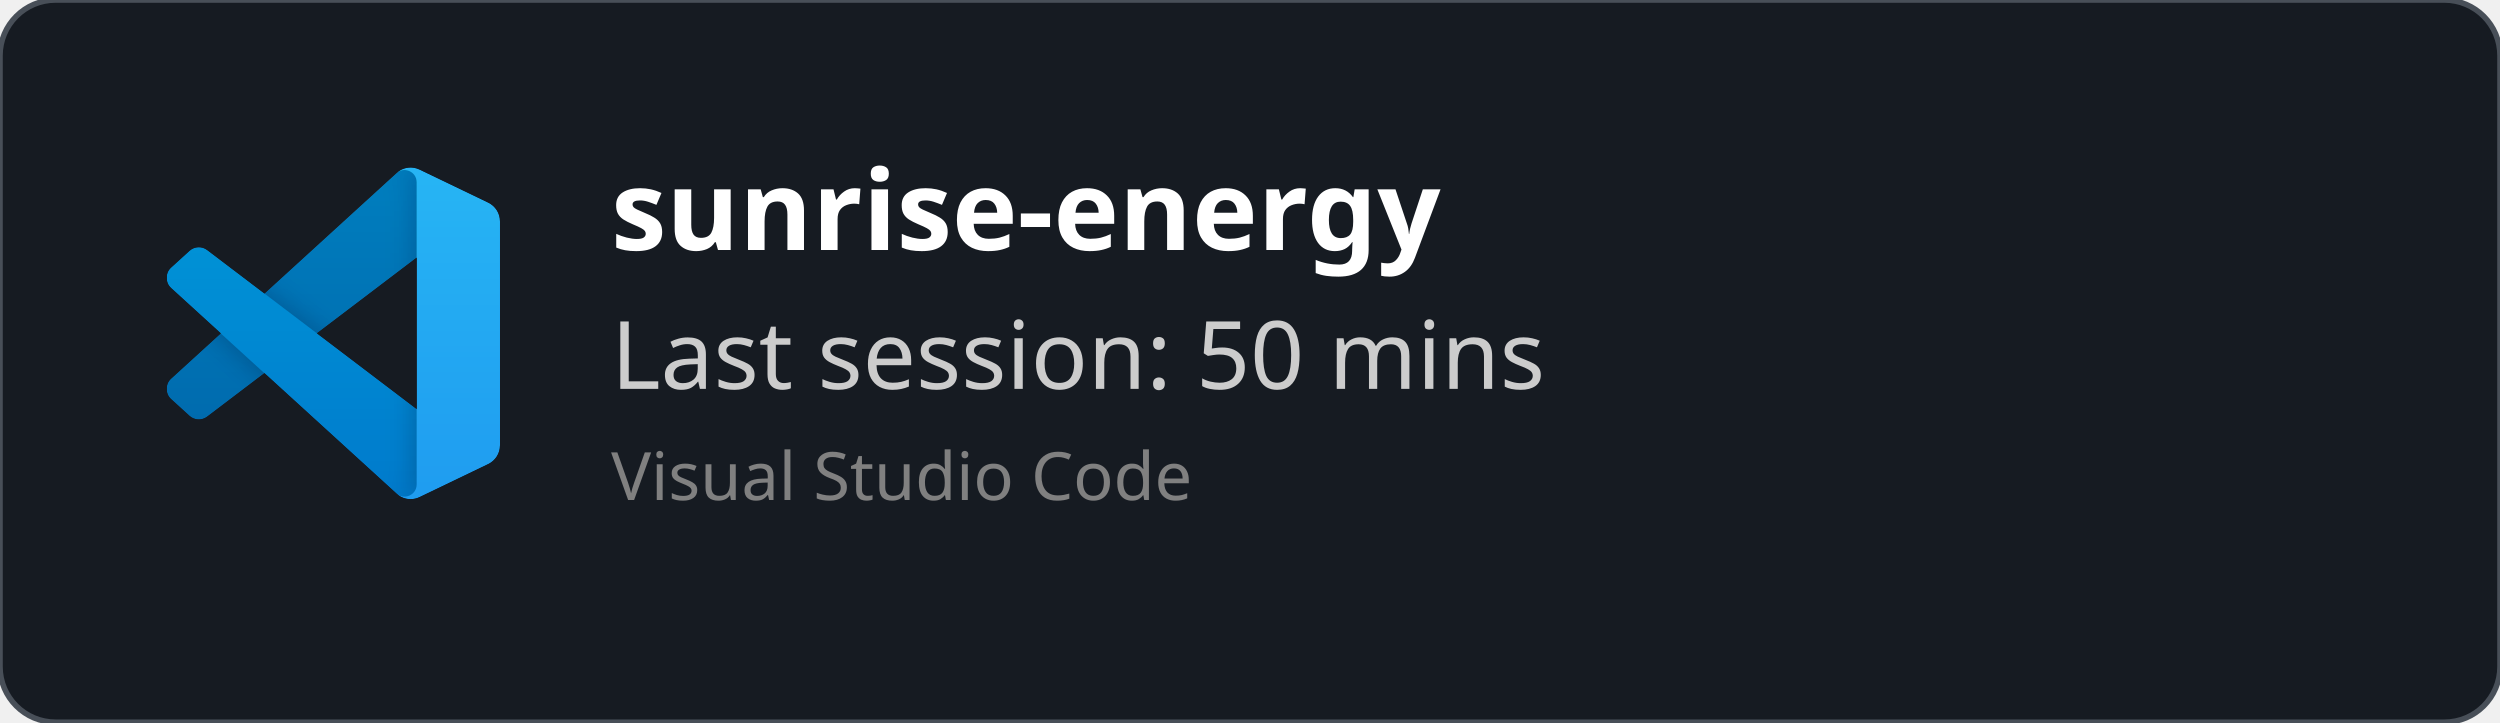
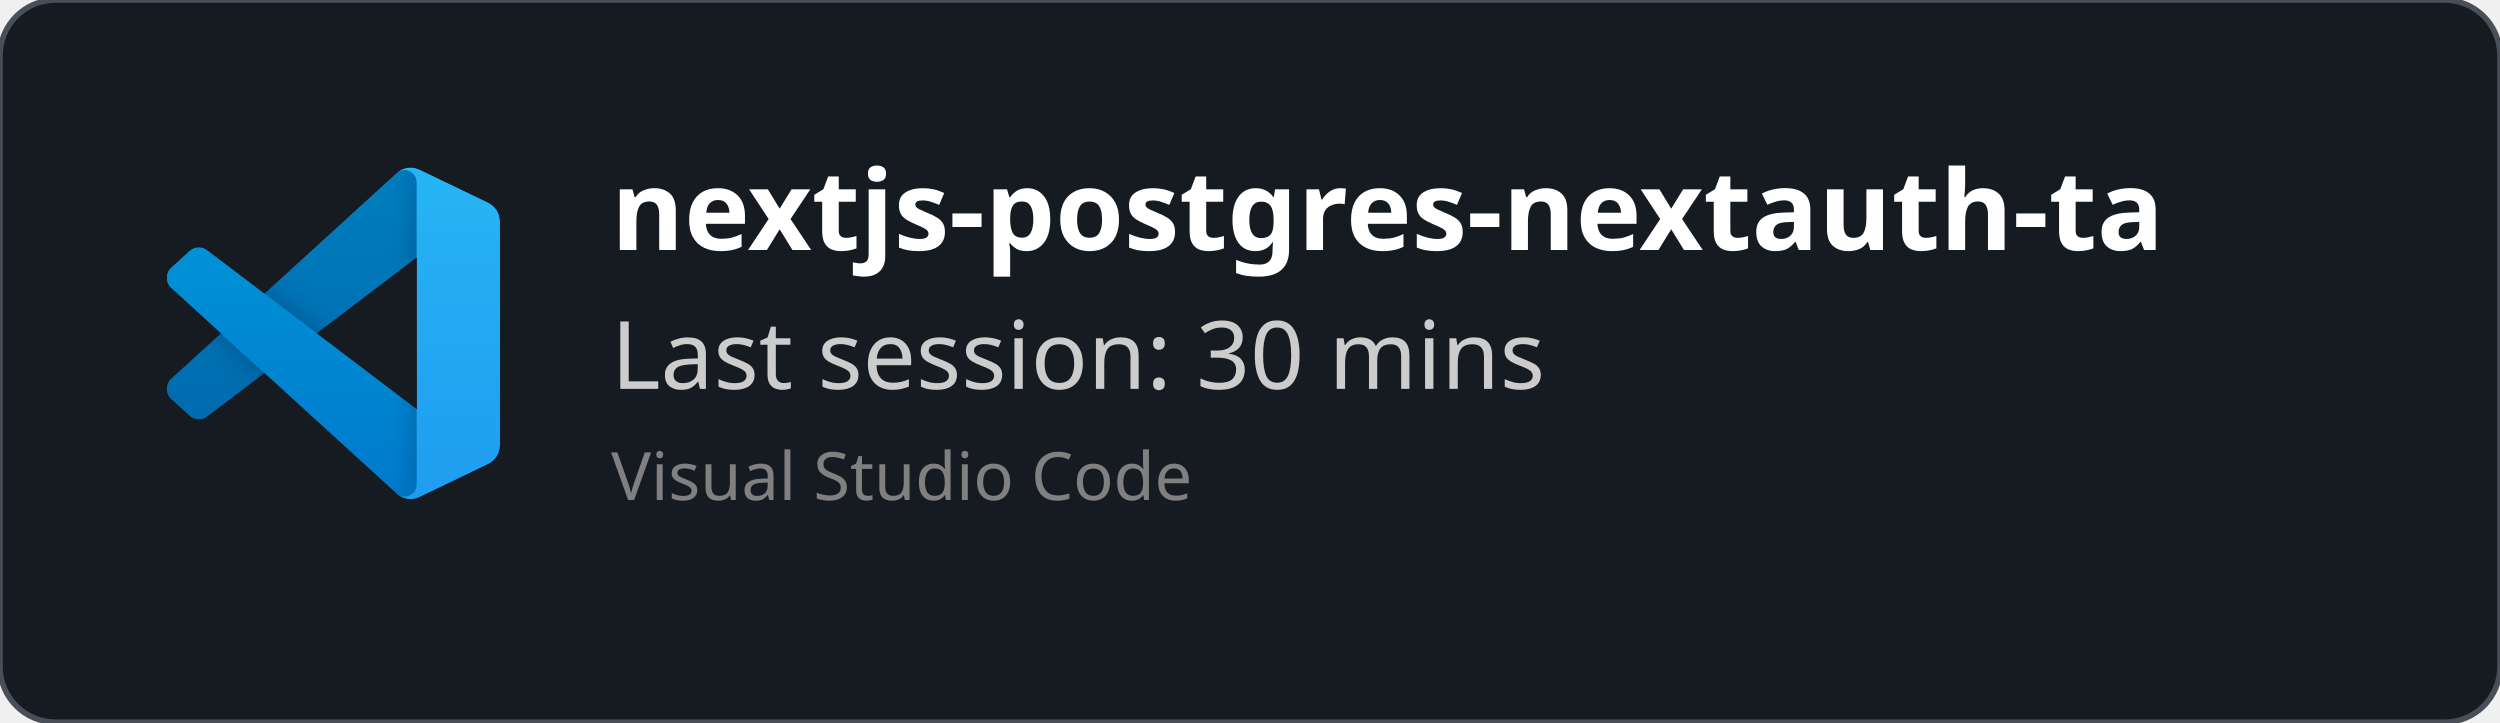
<svg xmlns="http://www.w3.org/2000/svg" width="450" height="130" viewBox="0 0 450 130" fill="none" role="img">
  <style>
    *{
        font-family: 'Segoe UI', Ubuntu, monospace
    }
    </style>
  <defs>
    <clipPath id="horizontalClip" x="20" y="20" width="500" height="200">
      <rect x="90" y="20" width="300" height="50" />
    </clipPath>
  </defs>
  <rect width="450" height="130" fill="rgba(22,27,34)" stroke="#484f58" stroke-width="1" fill-opacity="1" stroke-opacity="1" x="0" y="0" rx="10px" ry="10px">
    </rect>
  <svg width="60" height="60" x="30" y="30" viewBox="0 0 100 100" fill="none" id="vscode">
    <mask id="mask0" mask-type="alpha" maskUnits="userSpaceOnUse" x="0" y="0" width="100" height="100">
      <path fill-rule="evenodd" clip-rule="evenodd" d="M70.912 99.317C72.487 99.931 74.283 99.891 75.873 99.126L96.461 89.22C98.624 88.179 100 85.989 100 83.587V16.413C100 14.011 98.624 11.822 96.461 10.781L75.873 0.874C73.786 -0.13 71.345 0.116 69.513 1.447C69.252 1.637 69.003 1.849 68.769 2.083L29.355 38.041L12.187 25.01C10.589 23.797 8.354 23.896 6.869 25.246L1.363 30.255C-0.453 31.906 -0.455 34.763 1.359 36.417L16.247 50L1.359 63.583C-0.455 65.237 -0.453 68.094 1.363 69.745L6.869 74.754C8.354 76.104 10.589 76.204 12.187 74.99L29.355 61.959L68.769 97.917C69.392 98.541 70.125 99.01 70.912 99.317ZM75.015 27.299L45.109 50L75.015 72.701V27.299Z" fill="white" />
    </mask>
    <g mask="url(#mask0)">
      <path d="M96.461 10.796L75.857 0.876C73.472 -0.273 70.622 0.212 68.75 2.083L1.299 63.583C-0.516 65.237 -0.514 68.094 1.303 69.745L6.813 74.754C8.298 76.104 10.535 76.204 12.134 74.99L93.361 13.37C96.086 11.303 100 13.246 100 16.667V16.427C100 14.027 98.625 11.838 96.461 10.796Z" fill="#0065A9" />
      <g filter="url(#filter0_d)">
        <path d="M96.461 89.204L75.857 99.124C73.472 100.273 70.622 99.788 68.75 97.917L1.299 36.417C-0.516 34.763 -0.514 31.906 1.303 30.255L6.813 25.246C8.298 23.896 10.535 23.796 12.134 25.009L93.361 86.63C96.086 88.697 100 86.754 100 83.333V83.573C100 85.974 98.625 88.162 96.461 89.204Z" fill="#007ACC" />
      </g>
      <g filter="url(#filter1_d)">
        <path d="M75.858 99.126C73.472 100.274 70.622 99.788 68.75 97.917C71.056 100.223 75 98.59 75 95.328V4.672C75 1.41 71.056 -0.223 68.75 2.083C70.622 0.211 73.472 -0.274 75.858 0.874L96.459 10.781C98.623 11.822 100 14.011 100 16.413V83.587C100 85.989 98.623 88.179 96.459 89.22L75.858 99.126Z" fill="#1F9CF0" />
      </g>
      <g style="mix-blend-mode:overlay" opacity="0.25">
        <path fill-rule="evenodd" clip-rule="evenodd" d="M70.851 99.317C72.426 99.931 74.222 99.891 75.812 99.126L96.4 89.22C98.563 88.179 99.939 85.989 99.939 83.587V16.413C99.939 14.011 98.564 11.822 96.4 10.781L75.812 0.874C73.725 -0.13 71.284 0.116 69.453 1.447C69.191 1.637 68.942 1.849 68.708 2.083L29.294 38.041L12.126 25.01C10.528 23.796 8.293 23.896 6.809 25.246L1.302 30.255C-0.513 31.906 -0.515 34.763 1.298 36.417L16.186 50L1.298 63.583C-0.515 65.237 -0.513 68.094 1.302 69.745L6.809 74.754C8.293 76.104 10.528 76.204 12.126 74.99L29.294 61.959L68.708 97.917C69.332 98.54 70.064 99.01 70.851 99.317ZM74.954 27.299L45.048 50L74.954 72.701V27.299Z" fill="url(#paint0_linear)" />
      </g>
    </g>
    <defs>
      <filter id="filter0_d" x="-8.394" y="15.829" width="116.727" height="92.246" filterUnits="userSpaceOnUse" color-interpolation-filters="sRGB">
        <feFlood flood-opacity="0" result="BackgroundImageFix" />
        <feColorMatrix in="SourceAlpha" type="matrix" values="0 0 0 0 0 0 0 0 0 0 0 0 0 0 0 0 0 0 127 0" />
        <feOffset />
        <feGaussianBlur stdDeviation="4.167" />
        <feColorMatrix type="matrix" values="0 0 0 0 0 0 0 0 0 0 0 0 0 0 0 0 0 0 0.25 0" />
        <feBlend mode="overlay" in2="BackgroundImageFix" result="effect1_dropShadow" />
        <feBlend mode="normal" in="SourceGraphic" in2="effect1_dropShadow" result="shape" />
      </filter>
      <filter id="filter1_d" x="60.417" y="-8.076" width="47.917" height="116.151" filterUnits="userSpaceOnUse" color-interpolation-filters="sRGB">
        <feFlood flood-opacity="0" result="BackgroundImageFix" />
        <feColorMatrix in="SourceAlpha" type="matrix" values="0 0 0 0 0 0 0 0 0 0 0 0 0 0 0 0 0 0 127 0" />
        <feOffset />
        <feGaussianBlur stdDeviation="4.167" />
        <feColorMatrix type="matrix" values="0 0 0 0 0 0 0 0 0 0 0 0 0 0 0 0 0 0 0.25 0" />
        <feBlend mode="overlay" in2="BackgroundImageFix" result="effect1_dropShadow" />
        <feBlend mode="normal" in="SourceGraphic" in2="effect1_dropShadow" result="shape" />
      </filter>
      <linearGradient id="paint0_linear" x1="49.939" y1="0.258" x2="49.939" y2="99.742" gradientUnits="userSpaceOnUse">
        <stop stop-color="white" />
        <stop offset="1" stop-color="white" stop-opacity="0" />
      </linearGradient>
    </defs>
  </svg>
  <text x="110" y="45" font-size="20" clip-path="url(#horizontalClip)" font-weight="bold" font-family="Ubuntu" fill="white">
-     sunrise-energy
+     nextjs-postgres-nextauth-tailwindcss-template-main
    </text>
  <text x="110" y="70" font-size="17px" font-family="Ubuntu" fill="#ccc">
-     Last session: 50 mins
+     Last session: 30 mins
    </text>
  <text x="110" y="90" font-size="12px" font-family="Ubuntu" fill="grey">
    Visual Studio Code
    </text>
</svg>
